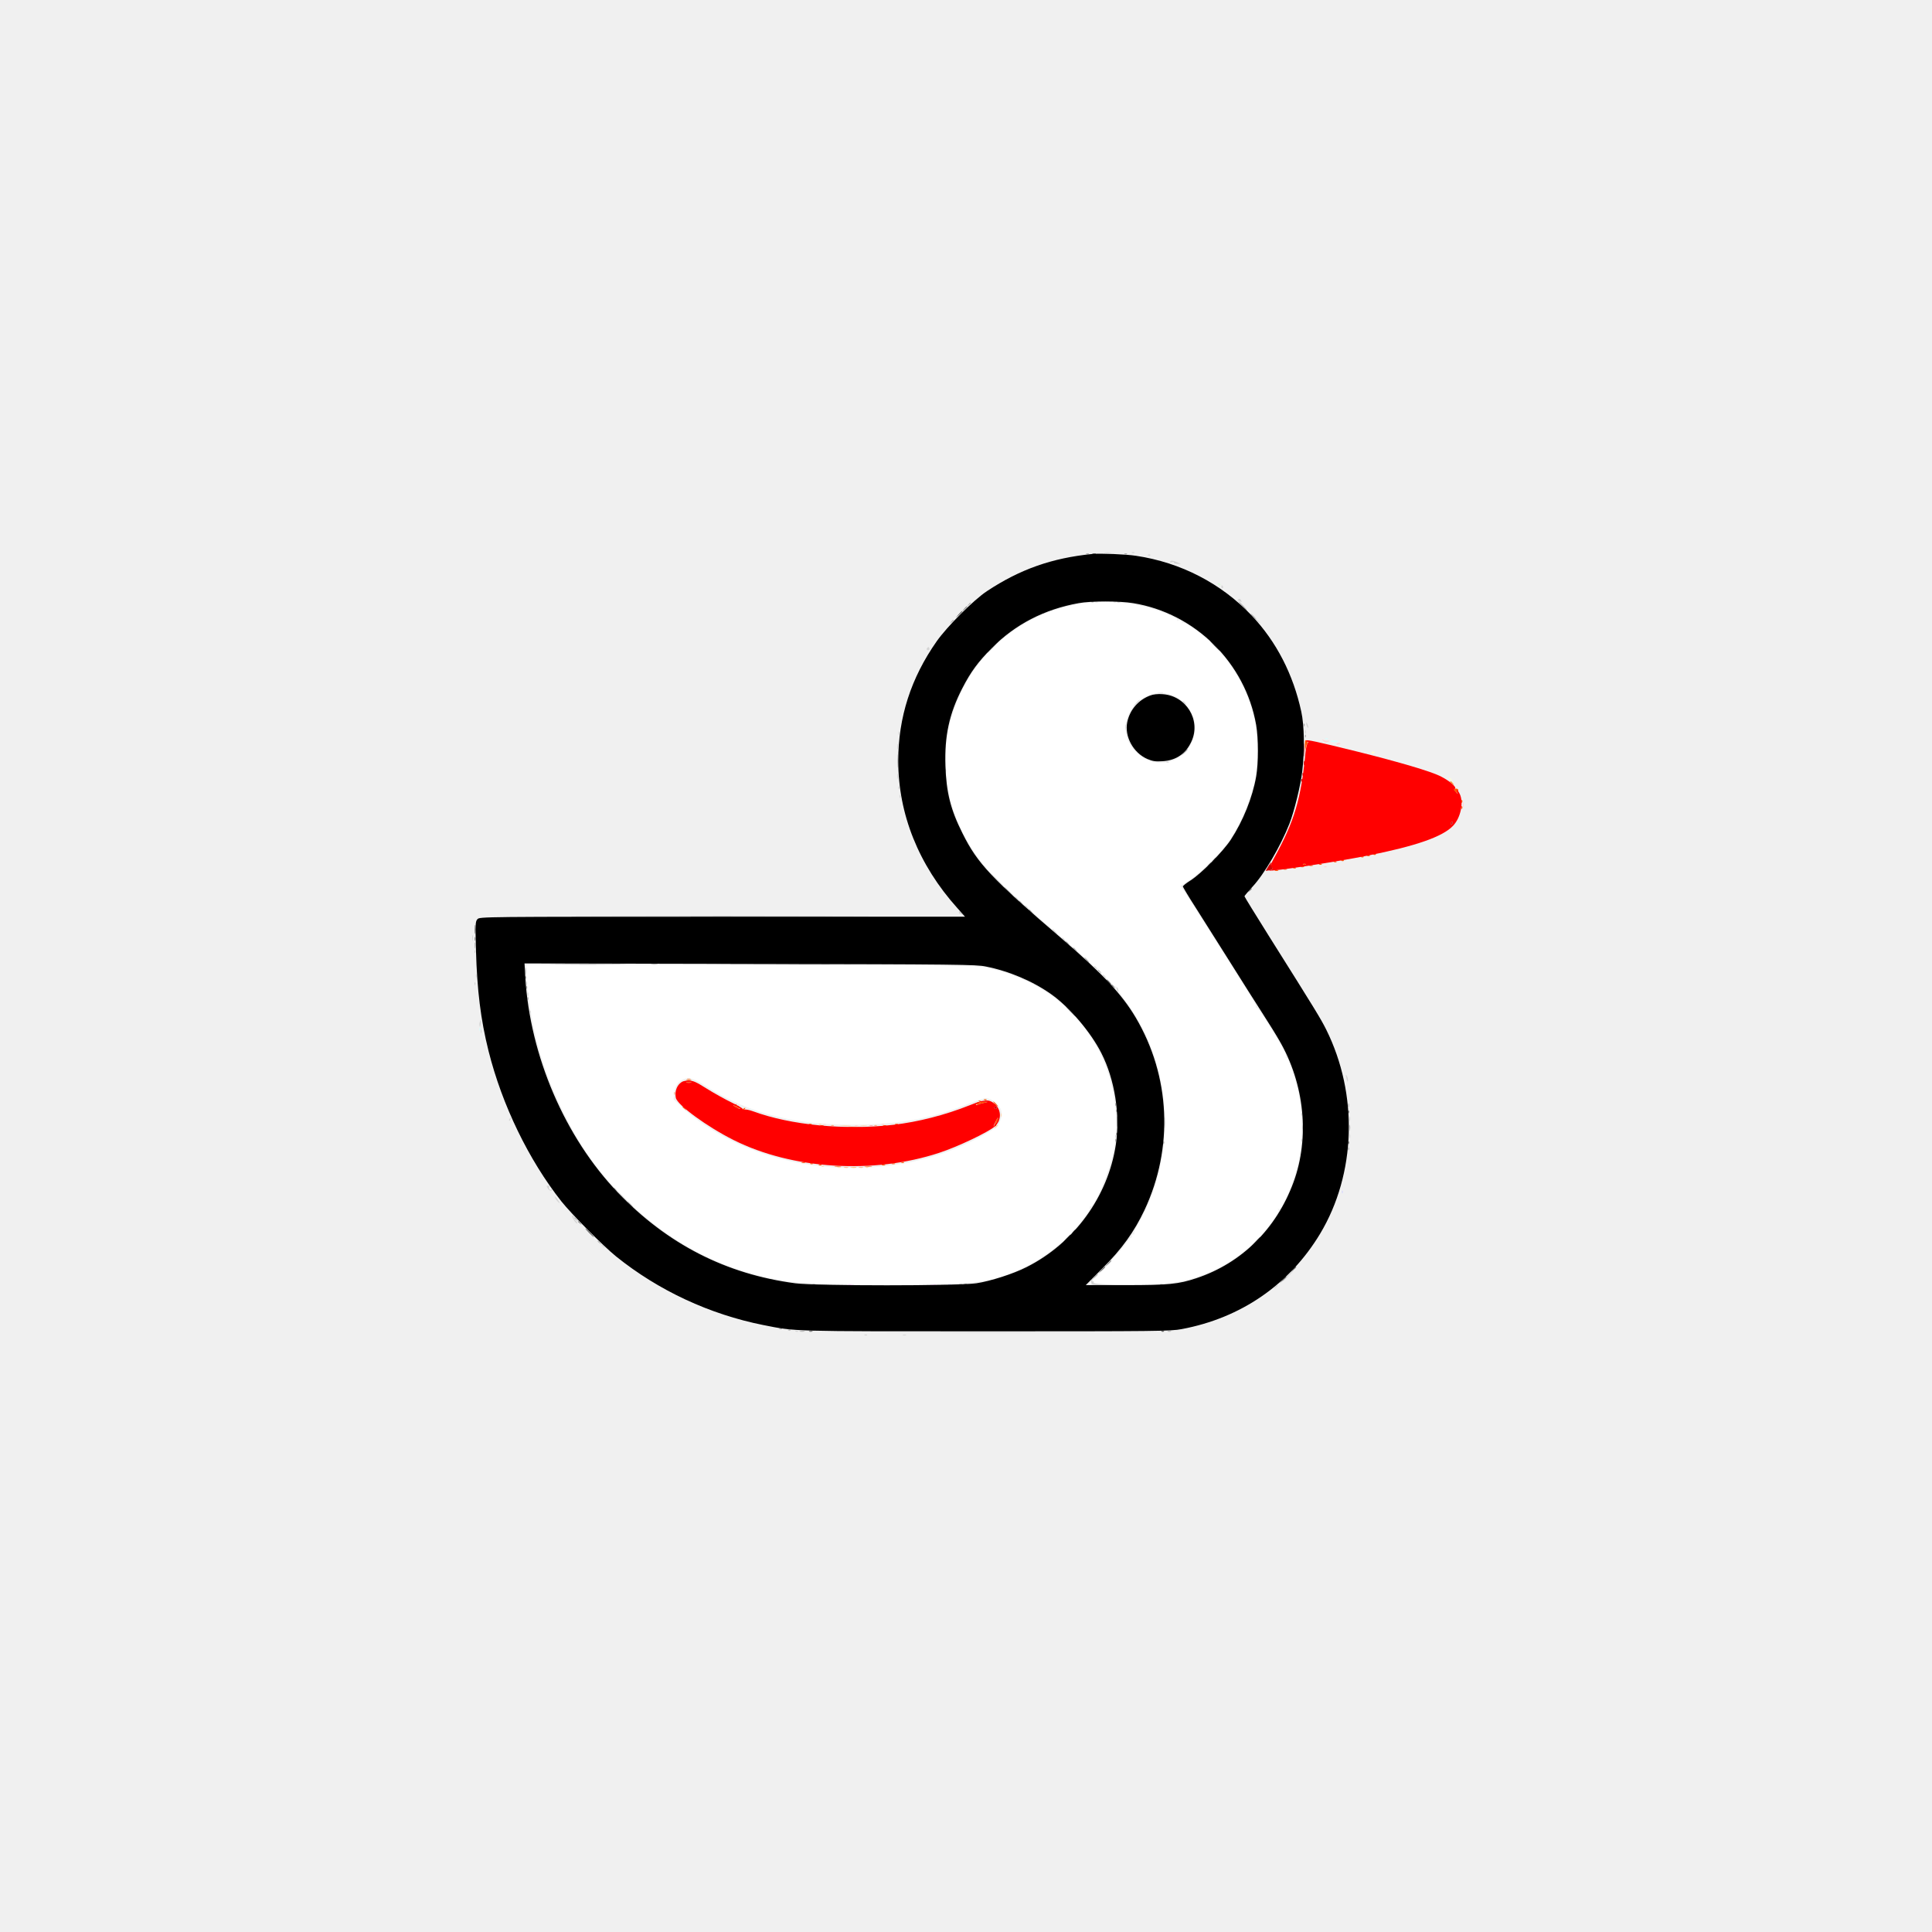
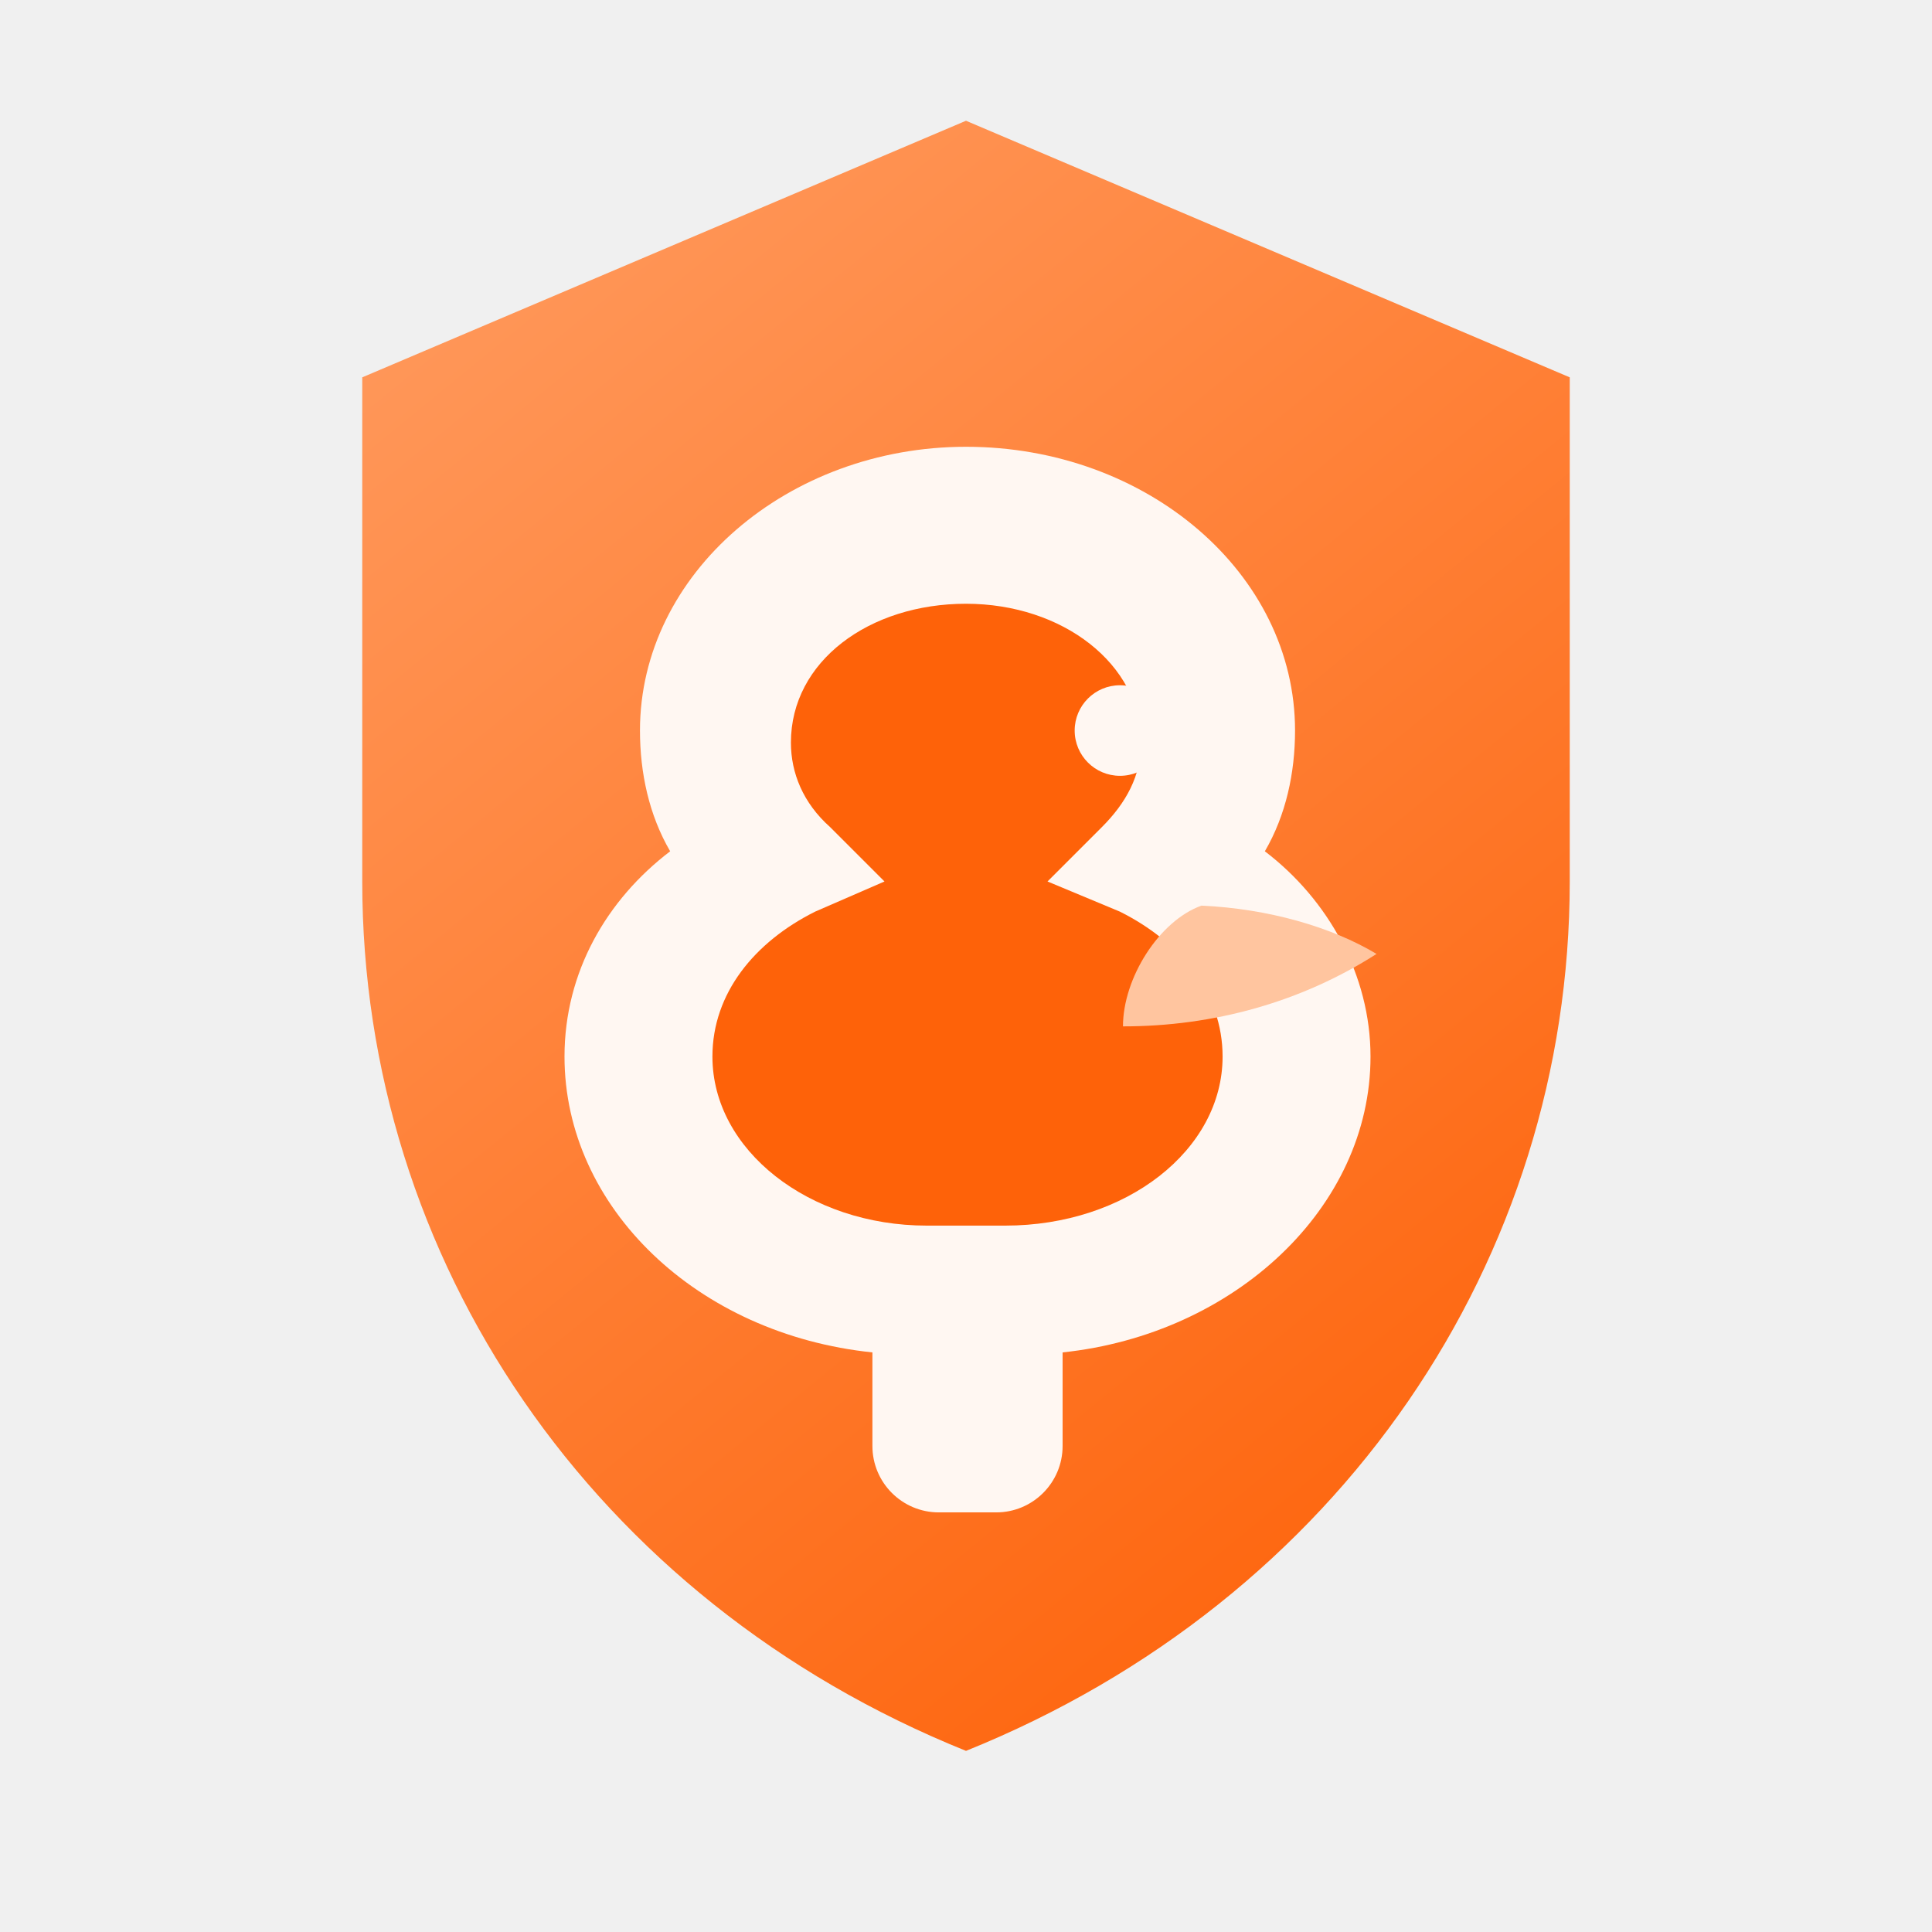
- <svg xmlns="http://www.w3.org/2000/svg" viewBox="0 0 1568 1568">
-   <g fill="#fff" stroke-width="0">
-     <path d="M883.7 489.1c-51.7 5.6-94.1 40-110.1 89.1-4.8 14.6-6.1 23.3-6 39.3.2 27.7 7.7 51.3 23.8 75 10.6 15.6 22.5 27 75.2 72.5 9.8 8.5 22.4 20 27.8 25.5 5.5 5.5 10.3 10 10.7 10 1.1 0 2.3 1.4 2.5 2.9.1.7 2.2 3.9 4.7 7.2 19.1 25.3 29.9 54.2 32.8 88.2 2.7 31.2-5.5 67.4-21.2 94.4-2.2 3.7-3.7 7.3-3.4 7.8.4.6.1.9-.7.8-.7-.2-1.2.5-1.2 1.4.1 1-.2 1.6-.6 1.3-.4-.2-2.7 2.3-5.1 5.8-2.3 3.4-10.2 12.2-17.4 19.4-7.2 7.3-12.5 13.3-11.8 13.3.8 0 1.6-.7 1.9-1.5.4-.8 1-1.5 1.6-1.5.5 0 .7.4.4.8-1.2 2 40.8 2.9 57.3 1.2 32.4-3.4 61.3-18.6 81.5-42.9 8.3-10.1 12-15.7 11-17.2-.4-.7-.3-1 .3-.6 2.7 1.7 13-23.1 16.4-39.6 2.9-13.3 3.1-37.9.6-50.8-3-15.1-9.1-33.4-10.8-32.3-.5.3-.6-.1-.3-.9.6-1.8-3.2-8.9-14.1-26.4-4.9-7.8-9.3-13.9-9.8-13.6-.6.3-.7.1-.4-.4.4-.6-1.9-5-4.9-9.9-3.1-4.9-7.5-11.8-9.7-15.4s-7.4-11.9-11.7-18.5c-4.2-6.6-11.6-18.3-16.5-26-4.8-7.7-11-17.2-13.6-21.2l-4.9-7.2 7.5-5.1c8.7-5.9 23-19.6 30-28.9 9.9-13 19-33.9 23.1-52.6 2.3-11.1 2.4-34 .1-45.8-5.3-26.3-19.3-50.8-39-67.9-9.8-8.4-18.4-14.1-19.9-13.2-.6.4-.8.3-.5-.3.8-1.3-2-2.6-3.5-1.6-.6.3-.8.2-.5-.4.9-1.4-10.7-6.6-21.3-9.6-15.4-4.5-35-6.2-50.3-4.6m69.8 75.8c5.6 2.5 11.2 8.2 14.1 14.5 6.3 13.4 0 30.1-13.8 37-20.7 10.3-45.9-10.5-39.4-32.6 5-17.2 23.2-26 39.1-18.9" />
-     <path d="M427 787.7c0 7.7 2.9 29.8 5.5 42.8 5.3 26.2 13.3 49 25.7 73.9 14.1 28.1 26.6 45.6 48.2 67.2 38.4 38.5 82.1 60.8 134.1 68.5 16.5 2.4 86.7 3.5 126.5 2 33.6-1.2 44.6-3.7 66.5-14.7 10.2-5.2 12.7-6.8 12-7.7-.3-.4-.2-.5.1-.2 1.3.9 13-8.1 21.4-16.5 9.4-9.3 18.5-21.4 17.5-23-.4-.6-.1-.9.6-.8 3 .7 15.1-28 18.4-43.7 5.6-26.5.9-58.8-12.2-83.7-17.8-33.8-48.7-56.8-88.8-66.1-8.9-2.1-10.2-2.1-192.2-2.4L427 783zm146 93.9c35.4 22.8 76 32.6 128.5 31.1 32.8-1 56.1-5.6 84.5-16.9 9.9-3.9 13.2-4.8 15.9-4.3 4 .8 9.7 6 10.7 9.8 1 4.2-.4 9.5-3.4 12.7-3.2 3.4-17 11-30.7 16.9-57.6 24.7-131.3 22.3-186.7-6.1-13.9-7.1-29.7-17.8-37.9-25.7l-7.2-6.9.5-5.1c.5-5.4 3.2-9.5 7.3-11.1 4.8-2 8.1-1 18.5 5.6m-127.4 82.7c.3 1 .9 1.5 1.2 1.2s0-1.1-.7-1.8c-1-.9-1.1-.8-.5.6" />
-   </g>
-   <path fill="#ffffd4" d="M1113 611c0 .5.7.7 1.5.4.8-.4 1.5-.8 1.5-1s-.7-.4-1.5-.4-1.5.4-1.5 1m63 20.4c0 .2.8 1 1.8 1.7 1.5 1.3 1.6 1.2.3-.4s-2.1-2.1-2.1-1.3" />
-   <path fill="#ffd4ff" d="M688.3 1042.7c.9.2 2.5.2 3.5 0 .9-.3.1-.5-1.8-.5s-2.7.2-1.7.5m67.5 0c1.2.2 3 .2 4 0 .9-.3-.1-.5-2.3-.4-2.2 0-3 .2-1.7.4" />
-   <path fill="#d4ffff" d="M1075.8 599.7c.7.3 1.6.2 1.9-.1.4-.3-.2-.6-1.3-.5-1.1 0-1.4.3-.6.6m4.2 1.7c0 .9 3.7 1.2 5.5.5 1.5-.6 1.1-.8-1.7-.8-2.1-.1-3.8.1-3.8.3M389.1 835.6c0 1.1.3 1.4.6.6.3-.7.2-1.6-.1-1.9-.3-.4-.6.2-.5 1.3" />
-   <path fill="#d4d4ff" d="M1089.1 967.6c0 1.1.3 1.4.6.6.3-.7.2-1.6-.1-1.9-.3-.4-.6.2-.5 1.3m-319.3 75.1c.7.3 1.6.2 1.9-.1.4-.3-.2-.6-1.3-.5-1.1 0-1.4.3-.6.6" />
-   <path fill="#d4d4d4" d="M896.8 448.7c1.2.2 3.2.2 4.5 0 1.2-.2.2-.4-2.3-.4s-3.5.2-2.2.4m22 0c.7.3 1.6.2 1.9-.1.4-.3-.2-.6-1.3-.5-1.1 0-1.4.3-.6.6m13 2c.7.3 1.6.2 1.9-.1.4-.3-.2-.6-1.3-.5-1.1 0-1.4.3-.6.6m17.8 5.2c-.4.5.4.7 1.6.3 1.1-.3 1.9-.1 1.6.4-.4.5.8.9 2.5 1l3.2.1-3-1.3c-3.6-1.6-5.2-1.7-5.9-.5m41.7 20.6c0 .8.4 1.2.9.9s.6-1 .3-1.5c-.9-1.3-1.2-1.1-1.2.6m13.1 10.7c-.4.7-.4 1 .1.6.4-.4 1.4-.3 2.2.4 1.1.8 1.2.7.7-.6-.7-1.9-2-2.1-3-.4m-115.6 1.5c.6.2 1.8.2 2.5 0 .6-.3.1-.5-1.3-.5s-1.9.2-1.2.5m15 0c.7.3 1.6.2 1.9-.1.4-.3-.2-.6-1.3-.5-1.1 0-1.4.3-.6.6m116.2 14.7c0 .2.8 1 1.8 1.7 1.5 1.3 1.6 1.2.3-.4s-2.1-2.1-2.1-1.3m-267.3 22.3c-1.1 1.1-.8 2 .7 2 .8 0 1.2-.6.9-1.4-.6-1.5-.7-1.5-1.6-.6m187.1 37c1.2.2 3 .2 4 0 .9-.3-.1-.5-2.3-.4-2.2 0-3 .2-1.7.4m-17.9 8-2.4 2.8 2.8-2.4c1.5-1.4 2.7-2.6 2.7-2.8 0-.8-.8-.1-3.1 2.4m38.1-1.3c0 .2.8 1 1.8 1.7 1.5 1.3 1.6 1.2.3-.4s-2.1-2.1-2.1-1.3m100.1 17.6c0 .8.4 2.2.9 3 1.2 1.8 1.2.2 0-2.5-.6-1.3-.9-1.5-.9-.5m-146.8 3.5c0 2.2.2 3 .4 1.7.2-1.2.2-3 0-4-.3-.9-.5.1-.4 2.3m145.9 3.5c0 1.4.2 1.9.5 1.2.2-.6.2-1.8 0-2.5-.3-.6-.5-.1-.5 1.3m-330 1c0 1.4.2 1.9.5 1.2.2-.6.2-1.8 0-2.5-.3-.6-.5-.1-.5 1.3m-1 11c0 1.9.2 2.7.5 1.7.2-.9.2-2.5 0-3.5-.3-.9-.5-.1-.5 1.8m218.6 12.7c.7.3 1.6.2 1.9-.1.4-.3-.2-.6-1.3-.5-1.1 0-1.4.3-.6.6m-179.7 6.9c0 1.1.3 1.4.6.6.3-.7.2-1.6-.1-1.9-.3-.4-.6.2-.5 1.3m-38.9 4.4c0 1.9.2 2.7.5 1.7.2-.9.2-2.5 0-3.5-.3-.9-.5-.1-.5 1.8m.9 9.6c0 1.1.3 1.4.6.6.3-.7.2-1.6-.1-1.9-.3-.4-.6.2-.5 1.3m1 7c0 1.1.3 1.4.6.6.3-.7.2-1.6-.1-1.9-.3-.4-.6.2-.5 1.3m78.4 67.4c3.3 3.3 6.2 6 6.4 6 .3 0-2.1-2.7-5.4-6s-6.2-6-6.4-6c-.3 0 2.1 2.7 5.4 6m15.5 14.4c0 .2.8 1 1.8 1.7 1.5 1.3 1.6 1.2.3-.4s-2.1-2.1-2.1-1.3m8 7c0 .2.8 1 1.8 1.7 1.5 1.3 1.6 1.2.3-.4s-2.1-2.1-2.1-1.3m-53.7 5.1c0 .8.3 1.3.5 1 .3-.3 1.2.1 2.1.7 1 .8.9.4-.3-1-2.3-2.6-2.3-2.6-2.3-.7m77.2 15.5c1 1.1 2 2 2.3 2s-.3-.9-1.3-2-2-2-2.3-2 .3.9 1.3 2m-472.2 5.5c0 2.2.2 3 .4 1.7.2-1.2.2-3 0-4-.3-.9-.5.1-.4 2.3m478.7-.1c0 .2.8 1 1.8 1.7 1.5 1.3 1.6 1.2.3-.4s-2.1-2.1-2.1-1.3m-476.9 11.2c0 1.1.3 1.4.6.6.3-.7.2-1.6-.1-1.9-.3-.4-.6.2-.5 1.3M888 784.4c0 .2.8 1 1.8 1.7 1.5 1.3 1.6 1.2.3-.4s-2.1-2.1-2.1-1.3M386.2 792c0 1.4.2 1.9.5 1.2.2-.6.2-1.8 0-2.5-.3-.6-.5-.1-.5 1.3m508.8-.6c0 .2.8 1 1.8 1.7 1.5 1.3 1.6 1.2.3-.4s-2.1-2.1-2.1-1.3M427.2 798c0 1.4.2 1.9.5 1.2.2-.6.2-1.8 0-2.5-.3-.6-.5-.1-.5 1.3m-42.1.6c0 1.1.3 1.4.6.6.3-.7.2-1.6-.1-1.9-.3-.4-.6.2-.5 1.3m521.3 3.8c.1.8.5 1.8.8 2.2.4.3.5-.1.4-1-.1-.8-.5-1.8-.8-2.2-.4-.3-.5.1-.4 1M428.2 807c0 1.4.2 1.9.5 1.2.2-.6.2-1.8 0-2.5-.3-.6-.5-.1-.5 1.3m1.9 14.6c0 1.1.3 1.4.6.6.3-.7.2-1.6-.1-1.9-.3-.4-.6.2-.5 1.3m-40.7 7.8c-.3.8-.4 2.3-.2 3.3q.45 1.65.9-1.5c.6-3.4.2-4.2-.7-1.8m.8 7.6c0 1.4.2 1.9.5 1.2.2-.6.2-1.8 0-2.5-.3-.6-.5-.1-.5 1.3m702.4 37.5c.8 3.7 1.4 4.5 1.4 1.9 0-1-.5-2.6-1-3.4-.8-1.1-.9-.7-.4 1.5m-36.5 30.1c0 1.1.3 1.4.6.6.3-.7.2-1.6-.1-1.9-.3-.4-.6.2-.5 1.3M945.3 911c0 4.1.2 5.8.4 3.7.2-2 .2-5.4 0-7.5-.2-2-.4-.3-.4 3.8m149.9-3c0 1.9.2 2.7.5 1.7.2-.9.2-2.5 0-3.5-.3-.9-.5-.1-.5 1.8m-681.7.1c-.4.6-.5 1.2-.2 1.5.2.3.7-.2 1-1.1.7-1.7.1-2-.8-.4m681.7 14.4c0 1.6.2 2.2.5 1.2.2-.9.2-2.3 0-3-.3-.6-.5.1-.5 1.8m-190.1.1c0 1.1.3 1.4.6.6.3-.7.2-1.6-.1-1.9-.3-.4-.6.2-.5 1.3m151 3c0 1.1.3 1.4.6.6.3-.7.2-1.6-.1-1.9-.3-.4-.6.2-.5 1.3m-611.4 39.1c1.3 1.9 3.3 2.4 3.3.7 0-.3-.4-.2-1 .1-.9.5-1.4-.6-1.2-2.6.1-.3-.5-.6-1.3-.6-1.1 0-1 .5.2 2.4m59.8 6.3c2.1 2.2 4.1 4 4.4 4s-1.3-1.8-3.4-4-4.1-4-4.4-4 1.3 1.8 3.4 4m-53.6 1.8c.5 1 1.8 2.5 2.7 3.3 1.1.9.9.2-.6-1.9-2.6-3.5-3.6-4.2-2.1-1.4m13.5 14.4c.3 2 3 5.8 4 5.8.5 0 0-1-1.2-2.3s-2-2.6-1.6-2.9c.3-.3.1-.9-.4-1.2-.6-.3-.9 0-.8.6m23.6 23.2c0 .2.8 1 1.8 1.7 1.5 1.3 1.6 1.2.3-.4s-2.1-2.1-2.1-1.3m557 25.1c-2.4 2.5-4.2 4.5-3.9 4.5s2.5-2 4.9-4.5 4.2-4.5 3.9-4.5-2.5 2-4.9 4.5m-159.2 3.1c-.3.3-.4 1.4-.1 2.5.5 1.7 1.4 1.9 9.2 1.7l8.6-.2-8.3-.3c-4.9-.2-8-.8-7.7-1.3.4-.6.1-1-.5-1s-.8-.5-.5-1c.7-1.1.2-1.4-.7-.4m-220 4.1c2.3.2 5.9.2 8 0 2-.2.1-.4-4.3-.4s-6.1.2-3.7.4m98 0c1.2.2 3 .2 4 0 .9-.3-.1-.5-2.3-.4-2.2 0-3 .2-1.7.4m9.5 0c.9.2 2.3.2 3 0 .6-.3-.1-.5-1.8-.5-1.6 0-2.2.2-1.2.5m261.6 2c-1.3 1.6-1.2 1.7.4.4.9-.7 1.7-1.5 1.7-1.7 0-.8-.8-.3-2.1 1.3m-389.1 36c.7.3 1.6.2 1.9-.1.4-.3-.2-.6-1.3-.5-1.1 0-1.4.3-.6.6m85 1c38.6.2 101.8.2 140.5 0 38.6-.1 7-.2-70.3-.2s-108.9.1-70.2.2m-29 2c.7.3 1.6.2 1.9-.1.4-.3-.2-.6-1.3-.5-1.1 0-1.4.3-.6.6m31 0c.6.2 1.8.2 2.5 0 .6-.3.1-.5-1.3-.5s-1.9.2-1.2.5" />
-   <path fill="#ffd4d4" d="M1073.8 601.2c.7.9 2.1 1.4 3.2 1.1 2.5-.7 2.6-1.5.3-1.1-1 .1-2.5-.2-3.3-.7-1.3-.7-1.3-.6-.2.7m10.8 2.7c-.4.5.3.7 1.4.4 2.3-.6 2.6-1.3.6-1.3-.8 0-1.7.4-2 .9m102.6 49.1c0 1.9.2 2.7.5 1.7.2-.9.2-2.5 0-3.5-.3-.9-.5-.1-.5 1.8m-112.4 50.7c.7.3 1.6.2 1.9-.1.4-.3-.2-.6-1.3-.5-1.1 0-1.4.3-.6.6m-407 209c.6.2 1.8.2 2.5 0 .6-.3.1-.5-1.3-.5s-1.9.2-1.2.5m48 0c.7.3 1.6.2 1.9-.1.4-.3-.2-.6-1.3-.5-1.1 0-1.4.3-.6.6m-22 1c.6.2 1.8.2 2.5 0 .6-.3.1-.5-1.3-.5s-1.9.2-1.2.5" />
-   <path fill="#aaa" d="M881.8 449.7c.7.3 1.6.2 1.9-.1.4-.3-.2-.6-1.3-.5-1.1 0-1.4.3-.6.6m31 0c.7.3 1.6.2 1.9-.1.4-.3-.2-.6-1.3-.5-1.1 0-1.4.3-.6.6m-27 39c.7.3 1.6.2 1.9-.1.4-.3-.2-.6-1.3-.5-1.1 0-1.4.3-.6.6m21 0c.6.2 1.8.2 2.5 0 .6-.3.1-.5-1.3-.5s-1.9.2-1.2.5m101.2 2.8c1.9 1.9 3.6 3.5 3.9 3.5s-1-1.6-2.9-3.5-3.6-3.5-3.9-3.5 1 1.6 2.9 3.5m-222.1-.8c-1.3 1.6-1.2 1.7.4.4s2.1-2.1 1.3-2.1c-.2 0-1 .8-1.7 1.7m231.1 9.8c1.3 1.4 2.6 2.5 2.8 2.5.3 0-.5-1.1-1.8-2.5s-2.6-2.5-2.8-2.5c-.3 0 .5 1.1 1.8 2.5m-245.1 4.2c-1.3 1.6-1.2 1.7.4.4s2.1-2.1 1.3-2.1c-.2 0-1 .8-1.7 1.7m33.1 20.8c-2.4 2.5-4.2 4.5-3.9 4.5s2.5-2 4.9-4.5 4.2-4.5 3.9-4.5-2.5 2-4.9 4.5m253.1 63.1c0 1.1.3 1.4.6.6.3-.7.2-1.6-.1-1.9-.3-.4-.6.2-.5 1.3m1 9c0 1.1.3 1.4.6.6.3-.7.2-1.6-.1-1.9-.3-.4-.6.2-.5 1.3m-98.2 13.1-2.4 2.8 2.8-2.4c1.5-1.4 2.7-2.6 2.7-2.8 0-.8-.8-.1-3.1 2.4m-232.5 6.8c0 4.9.1 7.1.3 4.8s.2-6.4 0-9-.3-.8-.3 4.2m256.5 80.2c-1.3 1.6-1.2 1.7.4.4.9-.7 1.7-1.5 1.7-1.7 0-.8-.8-.3-2.1 1.3m-4 4c-1.3 1.6-1.2 1.7.4.4s2.1-2.1 1.3-2.1c-.2 0-1 .8-1.7 1.7M818 723.5c1.9 1.9 3.6 3.5 3.9 3.5s-1-1.6-2.9-3.5-3.6-3.5-3.9-3.5 1 1.6 2.9 3.5m9 7.9c0 .2.8 1 1.8 1.7 1.5 1.3 1.6 1.2.3-.4s-2.1-2.1-2.1-1.3m8 7c0 .2.8 1 1.8 1.7 1.5 1.3 1.6 1.2.3-.4s-2.1-2.1-2.1-1.3m-346.8 5.3c53.7.2 141.9.2 196 0 54.1-.1 10.1-.2-97.7-.2s-152 .1-98.3.2m-102.9 23.8c0 2.2.2 3 .4 1.7.2-1.2.2-3 0-4-.3-.9-.5.1-.4 2.3m479.7-3.1c0 .2.8 1 1.8 1.7 1.5 1.3 1.6 1.2.3-.4s-2.1-2.1-2.1-1.3m6 5c0 .2.8 1 1.8 1.7 1.5 1.3 1.6 1.2.3-.4s-2.1-2.1-2.1-1.3m10.5 9.6c1 1.1 2 2 2.3 2s-.3-.9-1.3-2-2-2-2.3-2 .3.9 1.3 2m-352.7 3.7c1.2.2 3.2.2 4.5 0 1.2-.2.2-.4-2.3-.4s-3.5.2-2.2.4M426.3 788c0 2.5.2 3.5.4 2.2.2-1.2.2-3.2 0-4.5-.2-1.2-.4-.2-.4 2.3m464.7-.6c0 .2.8 1 1.8 1.7 1.5 1.3 1.6 1.2.3-.4s-2.1-2.1-2.1-1.3m-463.9 14.2c0 1.1.3 1.4.6.6.3-.7.2-1.6-.1-1.9-.3-.4-.6.2-.5 1.3m1 9c0 1.1.3 1.4.6.6.3-.7.2-1.6-.1-1.9-.3-.4-.6.2-.5 1.3M868.5 821c2.1 2.2 4.1 4 4.4 4s-1.3-1.8-3.4-4-4.1-4-4.4-4 1.3 1.8 3.4 4m36.6 75.6c0 1.1.3 1.4.6.6.3-.7.2-1.6-.1-1.9-.3-.4-.6.2-.5 1.3m189.1.4c0 1.4.2 1.9.5 1.2.2-.6.2-1.8 0-2.5-.3-.6-.5-.1-.5 1.3m-187.9 13.5c0 3.8.2 5.3.4 3.2.2-2 .2-5.2 0-7-.2-1.7-.4-.1-.4 3.8m189 5c0 2.2.2 3 .4 1.7.2-1.2.2-3 0-4-.3-.9-.5.1-.4 2.3m-190.2 10.1c0 1.1.3 1.4.6.6.3-.7.2-1.6-.1-1.9-.3-.4-.6.2-.5 1.3m39 2c0 1.1.3 1.4.6.6.3-.7.2-1.6-.1-1.9-.3-.4-.6.2-.5 1.3m150 5c0 1.1.3 1.4.6.6.3-.7.2-1.6-.1-1.9-.3-.4-.6.2-.5 1.3M498 964.4c0 .2.8 1 1.8 1.7 1.5 1.3 1.6 1.2.3-.4s-2.1-2.1-2.1-1.3m13 13.1c1.3 1.4 2.6 2.5 2.8 2.5.3 0-.5-1.1-1.8-2.5s-2.6-2.5-2.8-2.5c-.3 0 .5 1.1 1.8 2.5m-45 10.9c0 .2.8 1 1.8 1.7 1.5 1.3 1.6 1.2.3-.4s-2.1-2.1-2.1-1.3m19 19c0 .2.8 1 1.8 1.7 1.5 1.3 1.6 1.2.3-.4s-2.1-2.1-2.1-1.3m403.4 28.8-1.9 2.3 2.3-1.9c2.1-1.8 2.7-2.6 1.9-2.6-.2 0-1.2 1-2.3 2.2m-228.6 6.5c.7.3 1.6.2 1.9-.1.4-.3-.2-.6-1.3-.5-1.1 0-1.4.3-.6.6m119 0c.7.3 1.6.2 1.9-.1.4-.3-.2-.6-1.3-.5-1.1 0-1.4.3-.6.6m163 0c.7.3 1.6.2 1.9-.1.4-.3-.2-.6-1.3-.5-1.1 0-1.4.3-.6.6m-309 36c.7.3 1.6.2 1.9-.1.4-.3-.2-.6-1.3-.5-1.1 0-1.4.3-.6.6m7 1c.7.3 1.6.2 1.9-.1.4-.3-.2-.6-1.3-.5-1.1 0-1.4.3-.6.6m9.5 1c.9.2 2.5.2 3.5 0 .9-.3.1-.5-1.8-.5s-2.7.2-1.7.5m298.5 0c.6.2 1.8.2 2.5 0 .6-.3.1-.5-1.3-.5s-1.9.2-1.2.5" />
-   <path fill="gray" d="m782.4 494.2-1.9 2.3 2.3-1.9c1.2-1.1 2.2-2.1 2.2-2.3 0-.8-.8-.2-2.6 1.9m231.5 228.5c-1.3 1.6-1.2 1.7.4.4.9-.7 1.7-1.5 1.7-1.7 0-.8-.8-.3-2.1 1.3M385.2 762c0 1.4.2 1.9.5 1.2.2-.6.2-1.8 0-2.5-.3-.6-.5-.1-.5 1.3m66.6 20.7c13.8.2 36.6.2 50.5 0 13.8-.1 2.5-.2-25.3-.2s-39.1.1-25.2.2m144 0c33.8.2 88.7.2 122 0 33.4-.1 5.8-.2-61.3-.2s-94.4.1-60.7.2m-169.7 10.9c0 1.1.3 1.4.6.6.3-.7.2-1.6-.1-1.9-.3-.4-.6.2-.5 1.3m475.9 5.8c0 .2.8 1 1.8 1.7 1.5 1.3 1.6 1.2.3-.4s-2.1-2.1-2.1-1.3m-433 192c0 .2.8 1 1.8 1.7 1.5 1.3 1.6 1.2.3-.4s-2.1-2.1-2.1-1.3m429.9 34.3-2.4 2.8 2.8-2.4c2.5-2.3 3.2-3.1 2.4-3.1-.2 0-1.4 1.2-2.8 2.7" />
-   <path fill="#555" d="M886.8 449.7c.6.2 1.8.2 2.5 0 .6-.3.1-.5-1.3-.5s-1.9.2-1.2.5m-108.9 49-2.4 2.8 2.8-2.4c1.5-1.4 2.7-2.6 2.7-2.8 0-.8-.8-.1-3.1 2.4M985.5 524c2.1 2.2 4.1 4 4.4 4s-1.3-1.8-3.4-4-4.1-4-4.4-4 1.3 1.8 3.4 4M385.3 754.5c0 3.3.2 4.5.4 2.7s.2-4.5 0-6-.4 0-.4 3.3m393.5 28.2c.6.2 1.8.2 2.5 0 .6-.3.1-.5-1.3-.5s-1.9.2-1.2.5M899.5 797c1 1.1 2 2 2.3 2s-.3-.9-1.3-2-2-2-2.3-2 .3.9 1.3 2m6.6 104.6c0 1.1.3 1.4.6.6.3-.7.2-1.6-.1-1.9-.3-.4-.6.2-.5 1.3m188 1c0 1.1.3 1.4.6.6.3-.7.2-1.6-.1-1.9-.3-.4-.6.2-.5 1.3m-36.8 12.9c0 2.7.2 3.8.4 2.2.2-1.5.2-3.7 0-5-.2-1.2-.4 0-.4 2.8m-151.2 5.1c0 1.1.3 1.4.6.6.3-.7.2-1.6-.1-1.9-.3-.4-.6.2-.5 1.3m188 7c0 1.1.3 1.4.6.6.3-.7.2-1.6-.1-1.9-.3-.4-.6.2-.5 1.3M478 1000.5c1.9 1.9 3.6 3.5 3.9 3.5s-1-1.6-2.9-3.5-3.6-3.5-3.9-3.5 1 1.6 2.9 3.5m392.9-.8c-1.3 1.6-1.2 1.7.4.4.9-.7 1.7-1.5 1.7-1.7 0-.8-.8-.3-2.1 1.3m-5.5 5.5-2.9 3.3 3.3-2.9c3-2.8 3.7-3.6 2.9-3.6-.2 0-1.6 1.5-3.3 3.2m153.1 3-4 4.3 4.3-4c2.3-2.1 4.2-4 4.2-4.2 0-.8-.9 0-4.5 3.9m-124.6 22.5-2.4 2.8 2.8-2.4c2.5-2.3 3.2-3.1 2.4-3.1-.2 0-1.4 1.2-2.8 2.7m155.5-.5-1.9 2.3 2.3-1.9c2.1-1.8 2.7-2.6 1.9-2.6-.2 0-1.2 1-2.3 2.2m-8.5 8.5-2.4 2.8 2.8-2.4c2.5-2.3 3.2-3.1 2.4-3.1-.2 0-1.4 1.2-2.8 2.7m-258.1 4c.7.3 1.6.2 1.9-.1.4-.3-.2-.6-1.3-.5-1.1 0-1.4.3-.6.6m-126 38c.6.2 1.8.2 2.5 0 .6-.3.1-.5-1.3-.5s-1.9.2-1.2.5m286 0c.7.3 1.6.2 1.9-.1.4-.3-.2-.6-1.3-.5-1.1 0-1.4.3-.6.6" />
-   <g stroke-width="0">
-     <path d="M886.5 449.6c-32.8 3.3-58.6 12.4-85.4 30.1-10.9 7.2-32.3 28.6-40.9 40.8-20.8 29.6-31.2 61.7-31.2 97 0 43.2 16.6 84.6 47.9 119.4l6.3 7.1H586.3c-195.6 0-197 0-198.8 2-1.7 1.8-1.8 3.7-1.2 25.2.9 32.6 3.8 56.1 10.2 81.8 11 43.9 32.6 88.4 59.1 122 8.1 10.2 33.9 36.2 44.4 44.7 34.4 27.7 75.9 47 119.5 55.7 26.8 5.3 20.7 5.1 180.5 5.1 138.9 0 150.2-.1 159-1.8 48.2-9 87.5-36.1 112.4-77.4 29.2-48.7 31.1-113.1 4.9-165.8-4.5-8.9-7.8-14.4-46.7-76.2-10.8-17.2-19.6-31.5-19.6-31.9 0-.3 2.9-3.8 6.5-7.7 9.5-10.2 22.7-32.7 30-51.2 3.8-9.7 9.1-31.1 10.4-42.5 2-17 1.7-37.2-.8-48.5-6.5-30.1-20.2-56.8-40.2-77.9-24.7-26.1-57.6-43.1-93.8-48.5-8.1-1.3-29.3-2.1-35.6-1.5m33.1 39.9c50.4 8.2 91.1 48.4 99.9 98.9 1.9 11.2 1.9 30.8 0 41.8-3 17.1-10.6 36-20.6 51.3-6.4 9.7-24 27.5-32.6 33-3.5 2.2-6.3 4.4-6.3 5 .1.5 4.5 8 10 16.5 5.4 8.5 18 28.5 28.1 44.5 10 15.9 22.1 35.1 26.9 42.5s10.8 17.1 13.3 21.5c20.5 35.2 24.8 78.8 11.5 115-13.9 37.8-42.1 65.7-78.9 77.9-14.4 4.8-22.5 5.6-57.4 5.6h-32.3l13.7-13.8c15.6-15.5 25.7-29.6 34-47.2 23.7-50.5 21-108.7-7.3-156.4-11.2-18.8-26.6-35.2-59.6-63.6-57.3-49.1-68.6-61-80.9-85.8-9.6-19.1-13.1-33.1-13.8-54.7-.8-24.3 3.1-42.3 13.7-62.9 6.9-13.4 12.8-21.4 24-32.7 19-19.2 42.6-31.4 70.5-36.4 9.7-1.8 33.1-1.8 44.1 0M800 784.4c19.1 3.8 38.1 11.9 53 22.4s32.3 30.9 40.9 48c10.9 21.5 15.3 49.9 11.7 74.2-6.4 42.3-33.9 80-72.5 99.4-10.6 5.4-29.3 11.4-40.7 13.1-14.7 2.2-130.1 2.2-147 0-56.2-7.4-103.6-31.7-143.9-73.6-43-44.9-71.4-110.9-75.2-175.2l-.6-10.8 182.9.4c168.8.3 183.6.5 191.4 2.1" />
-     <path d="M933.7 564.4c-9.8 3.6-16.6 11.5-18.8 21.5-2.5 11.7 4.8 25.1 16.3 30.1 4.3 1.8 6.5 2.2 12.4 1.8 11.1-.7 19-6.2 23.5-16.3 7.7-17.2-4.5-36.9-23.5-38.1-3.7-.3-7.6.1-9.9 1" />
-   </g>
-   <path fill="#d4ffd4" d="M988.7 474.1c.7.7 1.5 1 1.8.7s-.2-.9-1.2-1.2c-1.4-.6-1.5-.5-.6.5" />
-   <path fill="#ffd4aa" d="M812.2 905c0 1.4.2 1.9.5 1.2.2-.6.2-1.8 0-2.5-.3-.6-.5-.1-.5 1.3m-147.4 7.7c.7.3 1.6.2 1.9-.1.4-.3-.2-.6-1.3-.5-1.1 0-1.4.3-.6.6m17.5 1c2 .2 5.4.2 7.5 0 2-.2.3-.4-3.8-.4s-5.8.2-3.7.4m16.5 0c1.2.2 3.2.2 4.5 0 1.2-.2.2-.4-2.3-.4s-3.5.2-2.2.4m109.1 1c-1.3 1.6-1.2 1.7.4.4s2.1-2.1 1.3-2.1c-.2 0-1 .8-1.7 1.7m-141.1 32c.7.3 1.6.2 1.9-.1.4-.3-.2-.6-1.3-.5-1.1 0-1.4.3-.6.6m13 1c.6.2 1.8.2 2.5 0 .6-.3.1-.5-1.3-.5s-1.9.2-1.2.5m23 0c.7.3 1.6.2 1.9-.1.4-.3-.2-.6-1.3-.5-1.1 0-1.4.3-.6.6" />
-   <path fill="#a00" d="M1058.4 608.5c0 4.9.1 7.1.3 4.8s.2-6.4 0-9-.3-.8-.3 4.2m-2.3 25.1c0 1.1.3 1.4.6.6.3-.7.2-1.6-.1-1.9-.3-.4-.6.2-.5 1.3" />
-   <path fill="#f50" d="M1059.1 605.2c.1 3.4.4 4.2.6 2.3.3-1.7.8-3.5 1.3-4 .4-.6.2-1.6-.6-2.3-1.2-1.1-1.4-.5-1.3 4m120.9 35.7c0 .5.6 1.4 1.4 2 1 .9 1.5.8 1.9-.3.3-.8.3-1.7 0-2-.9-.9-3.3-.7-3.3.3m6.1 9.7c0 1.1.3 1.4.6.6.3-.7.2-1.6-.1-1.9-.3-.4-.6.2-.5 1.3m0 5c0 1.1.3 1.4.6.6.3-.7.2-1.6-.1-1.9-.3-.4-.6.2-.5 1.3m-71.3 38.1c.7.3 1.6.2 1.9-.1.4-.3-.2-.6-1.3-.5-1.1 0-1.4.3-.6.6m-5 1c.7.3 1.6.2 1.9-.1.4-.3-.2-.6-1.3-.5-1.1 0-1.4.3-.6.6m-5 1c.7.3 1.6.2 1.9-.1.4-.3-.2-.6-1.3-.5-1.1 0-1.4.3-.6.6m-16 3c.7.3 1.6.2 1.9-.1.4-.3-.2-.6-1.3-.5-1.1 0-1.4.3-.6.6m-6 1c.7.3 1.6.2 1.9-.1.4-.3-.2-.6-1.3-.5-1.1 0-1.4.3-.6.6m-25 2c.7.3 1.6.2 1.9-.1.4-.3-.2-.6-1.3-.5-1.1 0-1.4.3-.6.6m13 0c.7.3 1.6.2 1.9-.1.4-.3-.2-.6-1.3-.5-1.1 0-1.4.3-.6.6m-8 1c.6.2 1.8.2 2.5 0 .6-.3.1-.5-1.3-.5s-1.9.2-1.2.5m-7 1c.6.2 1.8.2 2.5 0 .6-.3.1-.5-1.3-.5s-1.9.2-1.2.5m-6 1c.7.3 1.6.2 1.9-.1.4-.3-.2-.6-1.3-.5-1.1 0-1.4.3-.6.6m-8 1c.6.2 1.8.2 2.5 0 .6-.3.1-.5-1.3-.5s-1.9.2-1.2.5m-7 1c.6.2 1.8.2 2.5 0 .6-.3.1-.5-1.3-.5s-1.9.2-1.2.5m-477.5 170c.9.2 2.5.2 3.5 0 .9-.3.1-.5-1.8-.5s-2.7.2-1.7.5m0 2c.9.2 2.5.2 3.5 0 .9-.3.1-.5-1.8-.5s-2.7.2-1.7.5m241.5 14c.7.3 1.6.2 1.9-.1.4-.3-.2-.6-1.3-.5-1.1 0-1.4.3-.6.6M795 894c1.3 1 1.2 1.1-.6.7-1.3-.3-2.1.1-2.1 1s.6 1.1 1.6.7c.9-.4 3.2-1 5.1-1.4 3-.7 3.1-.8.8-.9-1.4 0-3.5-.4-4.5-.7-1.5-.5-1.6-.4-.3.6m12.5 2c1 1.1 2 2 2.3 2s-.3-.9-1.3-2-2-2-2.3-2 .3.9 1.3 2m-211.3.8c-.9.6-.5 1.2 1.4 2.1 1.5.6 2.9.9 3.2.6s0-.5-.7-.5-.9-.4-.6-1c.4-.6-.1-.7-1.1-.3-1.2.4-1.5.3-1-.5.8-1.4.6-1.5-1.2-.4m-42.2 1.6c0 .2.8 1 1.8 1.7 1.5 1.3 1.6 1.2.3-.4s-2.1-2.1-2.1-1.3m49 1.6c-.9.6-1 1-.3 1 .6 0 1.5-.5 1.8-1 .8-1.2.4-1.2-1.5 0m205.2 10.2c-1.4 3.9-1.4 3.8-.4 3.8.4 0 .8-.5.8-1 .1-.6.2-1.5.3-2.1 0-.5.5-.8 1-.5.5.4.7-.3.4-1.4s-.6-2-.7-2-.7 1.5-1.4 3.2m-151.4 2.5c.7.3 1.6.2 1.9-.1.4-.3-.2-.6-1.3-.5-1.1 0-1.4.3-.6.6m70 0c.7.3 1.6.2 1.9-.1.4-.3-.2-.6-1.3-.5-1.1 0-1.4.3-.6.6m-61 1c.6.2 1.8.2 2.5 0 .6-.3.1-.5-1.3-.5s-1.9.2-1.2.5m51 0c.6.2 1.8.2 2.5 0 .6-.3.1-.5-1.3-.5s-1.9.2-1.2.5m-30.5 1c3.1.2 8.3.2 11.5 0 3.1-.2.5-.3-5.8-.3s-8.9.1-5.7.3m-35.5 29c.6.2 1.8.2 2.5 0 .6-.3.1-.5-1.3-.5s-1.9.2-1.2.5m81 0c.7.3 1.6.2 1.9-.1.4-.3-.2-.6-1.3-.5-1.1 0-1.4.3-.6.6m-74 1c.7.3 1.6.2 1.9-.1.4-.3-.2-.6-1.3-.5-1.1 0-1.4.3-.6.6m66 0c.6.2 1.8.2 2.5 0 .6-.3.1-.5-1.3-.5s-1.9.2-1.2.5m-59 1c.7.3 1.6.2 1.9-.1.4-.3-.2-.6-1.3-.5-1.1 0-1.4.3-.6.6m51 0c.6.2 1.8.2 2.5 0 .6-.3.1-.5-1.3-.5s-1.9.2-1.2.5m-38 1c1.2.2 3.2.2 4.5 0 1.2-.2.2-.4-2.3-.4s-3.5.2-2.2.4m24.5 0c1.5.2 3.7.2 5 0 1.2-.2 0-.4-2.8-.4-2.7 0-3.8.2-2.2.4" />
-   <path fill="red" d="M1060 601.1c0 .5.5.9 1.1.9.8 0 .8.4.1 1.3-.6.7-1.3 4.1-1.7 7.7-3.6 37.6-9 55.6-25.4 85.3-2.4 4.3-3.8 7.6-3.1 7.5.7-.2 1.5.3 1.7.9.3.7-.3 1.3-1.3 1.3-.9 0-1.5.2-1.2.5 1 1.1 53.1-6.8 79.8-12.1 39-7.7 60.8-15.3 69.2-24.1 6.4-6.6 8.9-19.3 5.4-26.2-1.8-3.4-2.9-4.2-1.9-1.4.5 1.7.5 1.7-1.3 0-1.5-1.4-1.6-1.9-.6-2.6 1.8-1.1-4.2-6.3-11.7-10.1-8-4-33.1-11.4-67.1-19.9-34-8.4-42-10.1-42-9m119 66.9c0 .5-.5 1-1.1 1-.5 0-.7-.5-.4-1 .3-.6.8-1 1.1-1 .2 0 .4.4.4 1m-119.3 33.6c-.3.3-1.2.4-1.9.1-.8-.3-.5-.6.6-.6 1.1-.1 1.7.2 1.3.5M551.8 879.3c-3 2.8-4.2 7.4-3.3 11.7 1.3 5.9 25.6 23.6 47 34.3 47.6 23.8 113.4 27.9 166.8 10.3 15-4.9 39.7-16.7 45.1-21.4 5.5-5 5.5-13.3 0-18.2-4.7-4-8.1-3.9-20.1.9-20.6 8.2-41.9 13.6-62.3 16-39.2 4.5-83.2.3-113.9-11-2.9-1.1-6.3-1.7-7.5-1.4-1.1.2-1.5.2-.8-.1.8-.4-2.8-2.6-8.6-5.4-5.4-2.6-14.6-7.7-20.5-11.4-8.9-5.6-11.2-6.6-15-6.6-3.2 0-5.1.6-6.9 2.3m9-.6c-1 .2-2.6.2-3.5 0-1-.3-.2-.5 1.7-.5s2.7.2 1.8.5M799 895c-1.9.4-4.3 1.1-5.2 1.5-1 .4-1.8.4-1.8.1 0-1.1 4.3-2.5 7.5-2.4 2.9 0 2.9 0-.5.8m-200 3.5c1.4.8 2.1 1.4 1.5 1.4-.5 0-2.1-.6-3.5-1.4s-2-1.4-1.5-1.4c.6 0 2.1.6 3.5 1.4m210 .5c0 .5-.4 1-1 1-.5 0-1-.5-1-1 0-.6.5-1 1-1 .6 0 1 .4 1 1m1 9.4c0 .8-.9 2.4-2 3.7l-1.9 2.4 1.7-3.7c1.9-4.1 2.2-4.5 2.2-2.4" />
-   <path fill="#ff8000" d="M1177 634.4c0 .2.8 1 1.8 1.7 1.5 1.3 1.6 1.2.3-.4s-2.1-2.1-2.1-1.3" />
-   <path fill="#fa5" d="M690.8 947.7c1.2.2 3 .2 4 0 .9-.3-.1-.5-2.3-.4-2.2 0-3 .2-1.7.4" />
-   <path fill="#ffaa80" d="M557.8 875.7c.6.2 1.8.2 2.5 0 .6-.3.1-.5-1.3-.5s-1.9.2-1.2.5m-10.7 11.9c0 1.1.3 1.4.6.6.3-.7.2-1.6-.1-1.9-.3-.4-.6.2-.5 1.3m127.7 26.1c.7.3 1.6.2 1.9-.1.4-.3-.2-.6-1.3-.5-1.1 0-1.4.3-.6.6m35 0c.7.3 1.6.2 1.9-.1.4-.3-.2-.6-1.3-.5-1.1 0-1.4.3-.6.6m-24.5 34c.9.2 2.3.2 3 0 .6-.3-.1-.5-1.8-.5-1.6 0-2.2.2-1.2.5m12 0c.9.2 2.3.2 3 0 .6-.3-.1-.5-1.8-.5-1.6 0-2.2.2-1.2.5" />
-   <path fill="#faa" d="M705.8 913.7c.6.2 1.8.2 2.5 0 .6-.3.1-.5-1.3-.5s-1.9.2-1.2.5" />
-   <path fill="#d40000" d="M1058.2 619.5c0 1.6.2 2.2.5 1.2.2-.9.2-2.3 0-3-.3-.6-.5.1-.5 1.8m-1.1 9.1c0 1.1.3 1.4.6.6.3-.7.2-1.6-.1-1.9-.3-.4-.6.2-.5 1.3m120.4 39.4c-.3.5-.1 1 .4 1 .6 0 1.1-.5 1.1-1 0-.6-.2-1-.4-1-.3 0-.8.4-1.1 1m-148.3 35.4-2 3.4 2.6-.4c3.4-.7 3.7-1 2.3-2.8-.7-.8-1-2-.6-2.6.3-.5.4-1 .2-1-.3 0-1.4 1.5-2.5 3.4M807 899c0 .5.5 1 1 1 .6 0 1-.5 1-1 0-.6-.4-1-1-1-.5 0-1 .4-1 1" />
+ <svg xmlns="http://www.w3.org/2000/svg" viewBox="0 0 64 64" role="img" aria-labelledby="quackbase-favicon-title quackbase-favicon-desc">
+   <defs>
+     <linearGradient id="quackbase-favicon-gradient" x1="14" y1="10" x2="50" y2="54" gradientUnits="userSpaceOnUse">
+       <stop stop-color="#FF9759" />
+       <stop offset="1" stop-color="#FE6209" />
+     </linearGradient>
+   </defs>
+   <path d="M32 4 52 12.5v16.7C52 41.7 44.4 53 32 58 19.6 53 12 41.7 12 29.2V12.5L32 4Z" fill="url(#quackbase-favicon-gradient)" />
+   <path d="M32 14.8c6 0 10.9 4.2 10.9 9.4 0 1.4-.3 2.8-1 4 2.1 1.6 3.5 4.1 3.5 6.8 0 5-4.5 9.2-10.2 9.8v3.1a2.2 2.2 0 0 1-2.2 2.2h-1.9a2.2 2.2 0 0 1-2.2-2.2v-3.1c-5.8-.6-10.2-4.8-10.2-9.8 0-2.8 1.4-5.2 3.5-6.8-.7-1.2-1-2.6-1-4 0-5.2 4.9-9.4 10.8-9.4Z" fill="#FFF7F2" />
+   <path d="M32 20c-3.2 0-5.8 1.9-5.8 4.6 0 1 .4 2 1.3 2.8l1.8 1.8-2.3 1c-2 1-3.4 2.7-3.4 4.8 0 3.1 3.2 5.6 7.1 5.6h2.6c4 0 7.2-2.5 7.2-5.6 0-2.1-1.4-3.8-3.4-4.8l-2.4-1 1.8-1.8c.8-.8 1.3-1.7 1.3-2.8 0-2.6-2.6-4.6-5.8-4.6Z" fill="#FE6209" />
+   <circle cx="37.1" cy="24.2" r="1.5" fill="#FFF7F2" />
+   <path d="M39.8 30c2.2.1 4.3.7 5.8 1.6-2.5 1.6-5.4 2.4-8.4 2.4 0-1.6 1.2-3.5 2.6-4Z" fill="#FFC59F" />
</svg>
